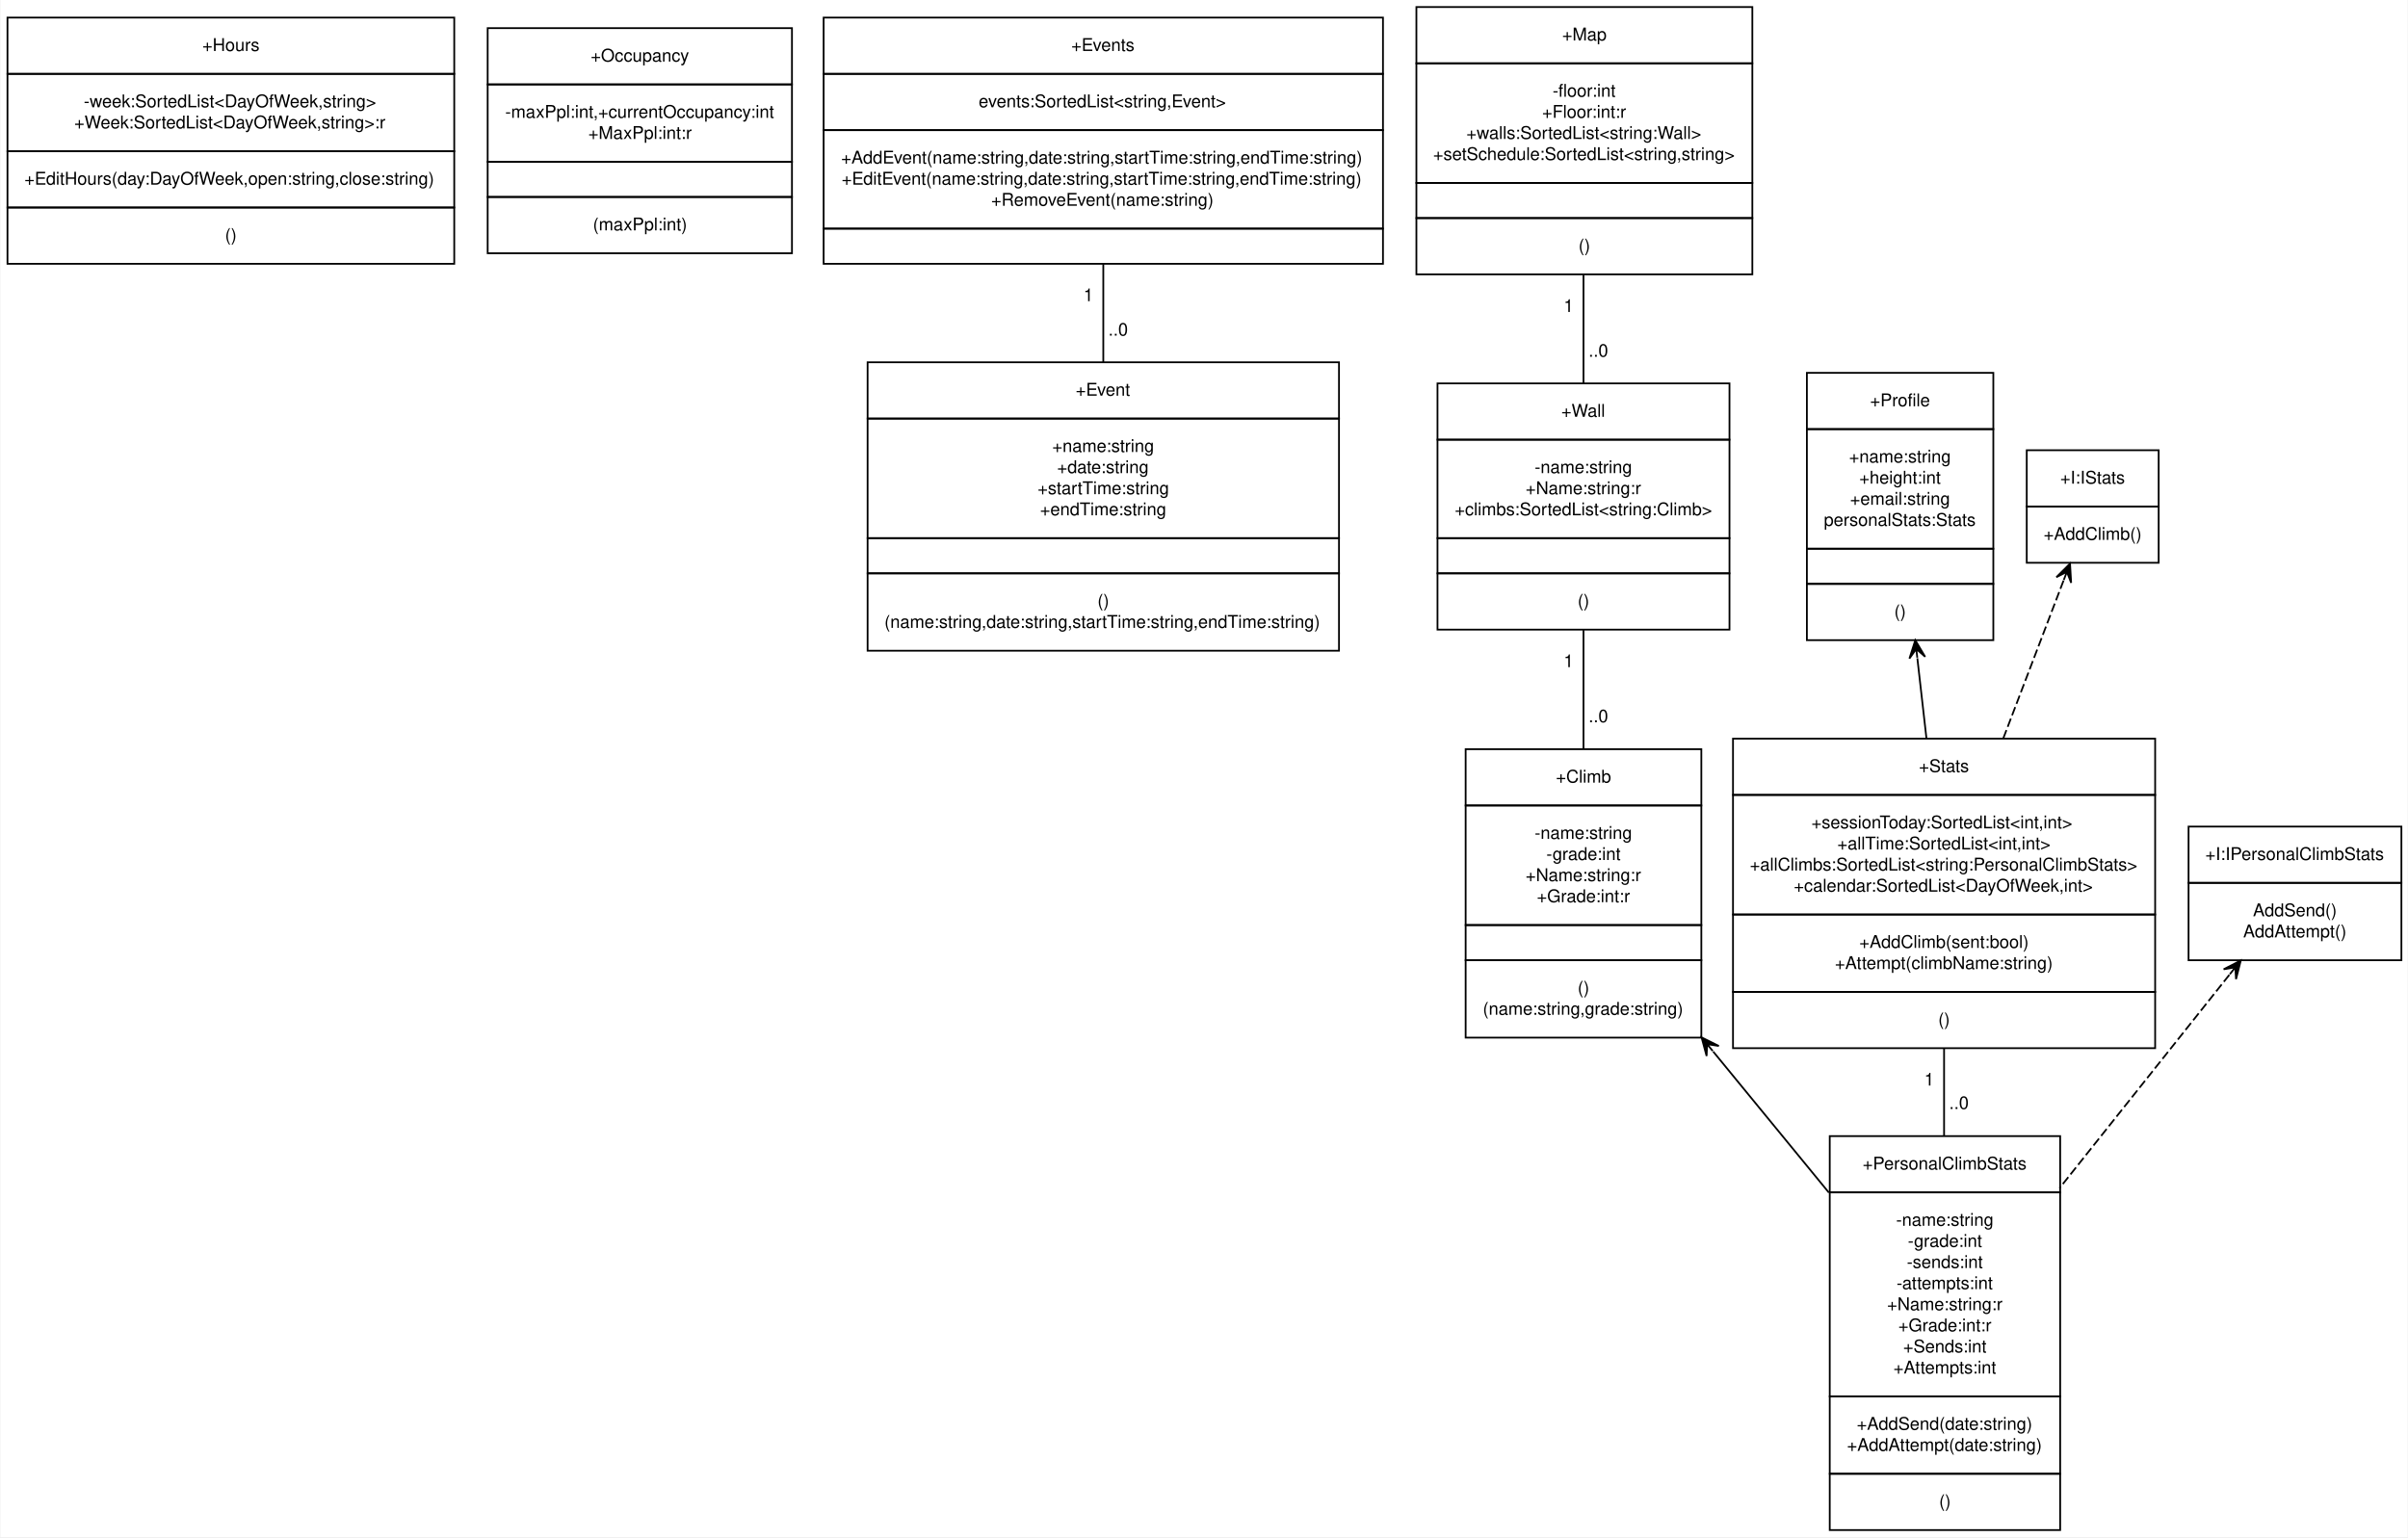
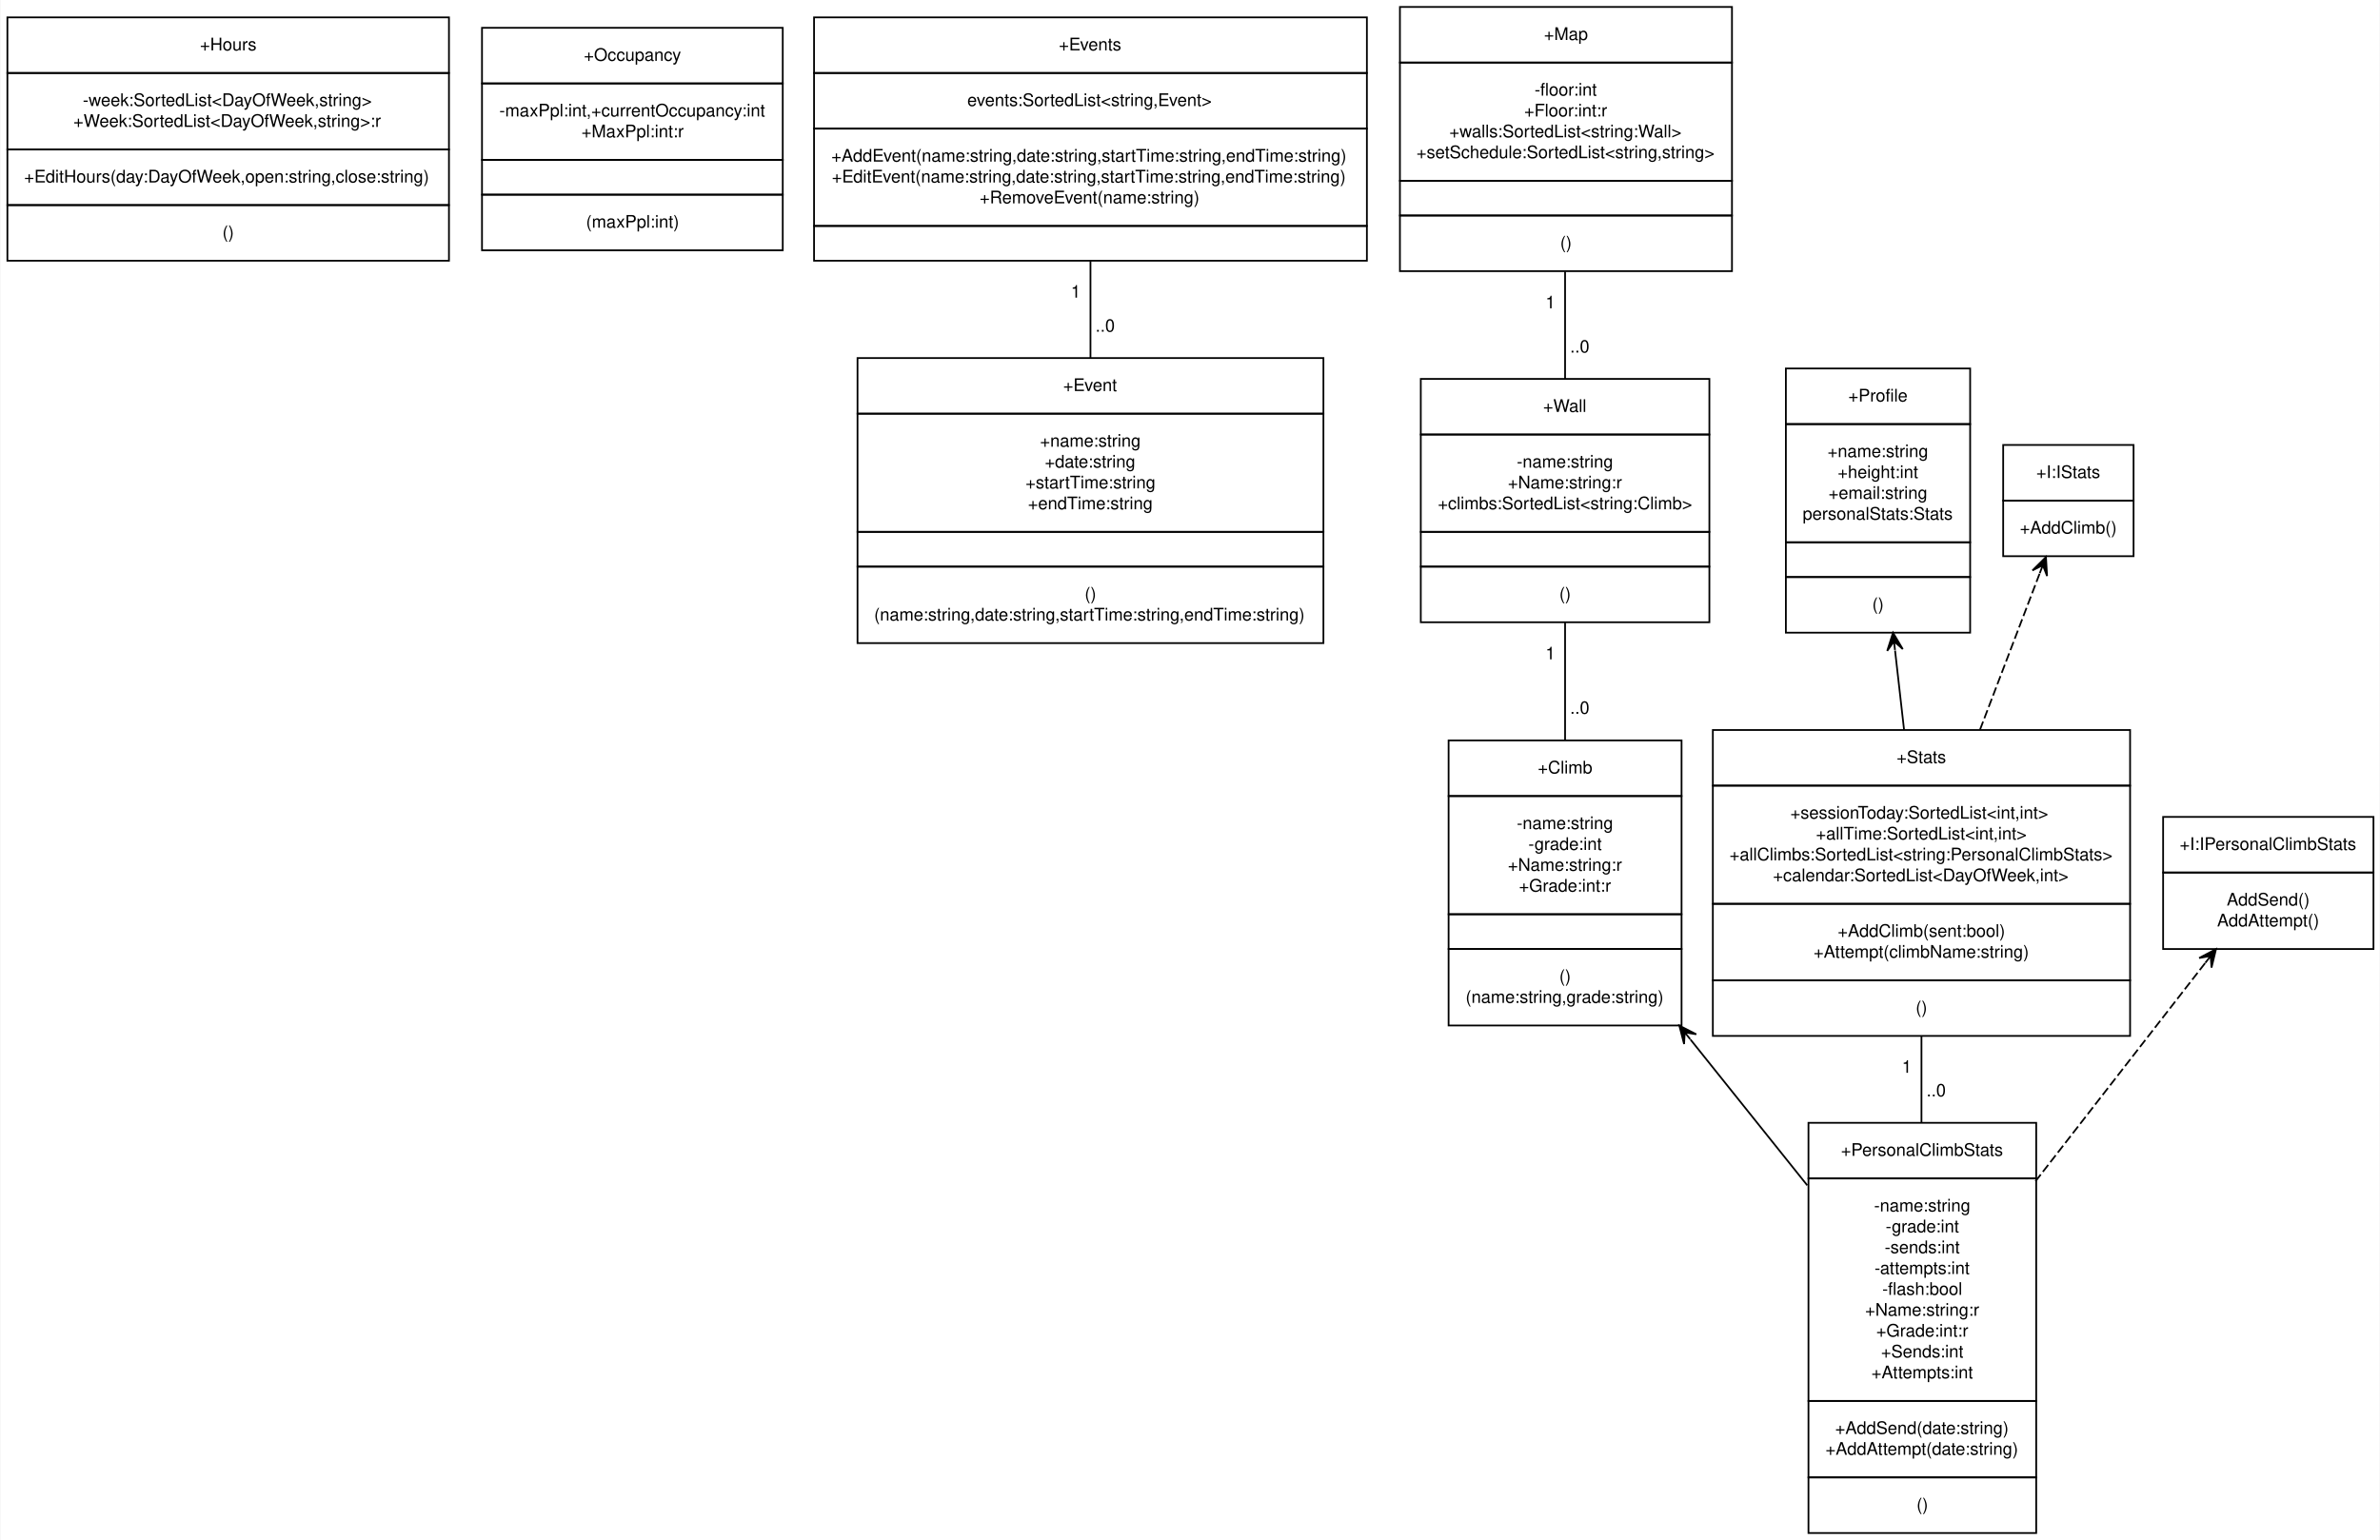
- <svg xmlns="http://www.w3.org/2000/svg" width="1369pt" height="874pt" viewBox="0.00 0.00 1368.50 874.00">
-   <g id="graph0" class="graph" transform="scale(1 1) rotate(0) translate(4 870)">
-     <polygon fill="#ffffff" stroke="transparent" points="-4,4 -4,-870 1364.5,-870 1364.5,4 -4,4" />
+ <svg xmlns="http://www.w3.org/2000/svg" width="1369pt" height="886pt" viewBox="0.00 0.00 1368.50 886.00">
+   <g id="graph0" class="graph" transform="scale(1 1) rotate(0) translate(4 882)">
+     <polygon fill="#ffffff" stroke="transparent" points="-4,4 -4,-882 1364.5,-882 1364.5,4 -4,4" />
    <g id="node1" class="node">
-       <polygon fill="none" stroke="#000000" points="0,-828 0,-860 254,-860 254,-828 0,-828" />
-       <text text-anchor="start" x="110.748" y="-841" font-family="Helvetica,sans-Serif" font-size="10.00" fill="#000000">+Hours</text>
-       <polygon fill="none" stroke="#000000" points="0,-784 0,-828 254,-828 254,-784 0,-784" />
-       <text text-anchor="start" x="43.374" y="-809" font-family="Helvetica,sans-Serif" font-size="10.00" fill="#000000">-week:SortedList&lt;DayOfWeek,string&gt;</text>
-       <text text-anchor="start" x="37.956" y="-797" font-family="Helvetica,sans-Serif" font-size="10.00" fill="#000000">+Week:SortedList&lt;DayOfWeek,string&gt;:r</text>
-       <polygon fill="none" stroke="#000000" points="0,-752 0,-784 254,-784 254,-752 0,-752" />
-       <text text-anchor="start" x="9.621" y="-765" font-family="Helvetica,sans-Serif" font-size="10.00" fill="#000000">+EditHours(day:DayOfWeek,open:string,close:string)</text>
-       <polygon fill="none" stroke="#000000" points="0,-720 0,-752 254,-752 254,-720 0,-720" />
-       <text text-anchor="start" x="123.671" y="-733" font-family="Helvetica,sans-Serif" font-size="10.00" fill="#000000">()</text>
+       <polygon fill="none" stroke="#000000" points="0,-840 0,-872 254,-872 254,-840 0,-840" />
+       <text text-anchor="start" x="110.748" y="-853" font-family="Helvetica,sans-Serif" font-size="10.00" fill="#000000">+Hours</text>
+       <polygon fill="none" stroke="#000000" points="0,-796 0,-840 254,-840 254,-796 0,-796" />
+       <text text-anchor="start" x="43.374" y="-821" font-family="Helvetica,sans-Serif" font-size="10.00" fill="#000000">-week:SortedList&lt;DayOfWeek,string&gt;</text>
+       <text text-anchor="start" x="37.956" y="-809" font-family="Helvetica,sans-Serif" font-size="10.00" fill="#000000">+Week:SortedList&lt;DayOfWeek,string&gt;:r</text>
+       <polygon fill="none" stroke="#000000" points="0,-764 0,-796 254,-796 254,-764 0,-764" />
+       <text text-anchor="start" x="9.621" y="-777" font-family="Helvetica,sans-Serif" font-size="10.00" fill="#000000">+EditHours(day:DayOfWeek,open:string,close:string)</text>
+       <polygon fill="none" stroke="#000000" points="0,-732 0,-764 254,-764 254,-732 0,-732" />
+       <text text-anchor="start" x="123.671" y="-745" font-family="Helvetica,sans-Serif" font-size="10.00" fill="#000000">()</text>
    </g>
    <g id="node2" class="node">
-       <polygon fill="none" stroke="#000000" points="273,-822 273,-854 446,-854 446,-822 273,-822" />
-       <text text-anchor="start" x="331.573" y="-835" font-family="Helvetica,sans-Serif" font-size="10.00" fill="#000000">+Occupancy</text>
-       <polygon fill="none" stroke="#000000" points="273,-778 273,-822 446,-822 446,-778 273,-778" />
-       <text text-anchor="start" x="282.959" y="-803" font-family="Helvetica,sans-Serif" font-size="10.00" fill="#000000">-maxPpl:int,+currentOccupancy:int</text>
-       <text text-anchor="start" x="330.191" y="-791" font-family="Helvetica,sans-Serif" font-size="10.00" fill="#000000">+MaxPpl:int:r</text>
-       <polygon fill="none" stroke="#000000" points="273,-758 273,-778 446,-778 446,-758 273,-758" />
-       <polygon fill="none" stroke="#000000" points="273,-726 273,-758 446,-758 446,-726 273,-726" />
-       <text text-anchor="start" x="332.836" y="-739" font-family="Helvetica,sans-Serif" font-size="10.00" fill="#000000">(maxPpl:int)</text>
+       <polygon fill="none" stroke="#000000" points="273,-834 273,-866 446,-866 446,-834 273,-834" />
+       <text text-anchor="start" x="331.573" y="-847" font-family="Helvetica,sans-Serif" font-size="10.00" fill="#000000">+Occupancy</text>
+       <polygon fill="none" stroke="#000000" points="273,-790 273,-834 446,-834 446,-790 273,-790" />
+       <text text-anchor="start" x="282.959" y="-815" font-family="Helvetica,sans-Serif" font-size="10.00" fill="#000000">-maxPpl:int,+currentOccupancy:int</text>
+       <text text-anchor="start" x="330.191" y="-803" font-family="Helvetica,sans-Serif" font-size="10.00" fill="#000000">+MaxPpl:int:r</text>
+       <polygon fill="none" stroke="#000000" points="273,-770 273,-790 446,-790 446,-770 273,-770" />
+       <polygon fill="none" stroke="#000000" points="273,-738 273,-770 446,-770 446,-738 273,-738" />
+       <text text-anchor="start" x="332.836" y="-751" font-family="Helvetica,sans-Serif" font-size="10.00" fill="#000000">(maxPpl:int)</text>
    </g>
    <g id="node3" class="node">
-       <polygon fill="none" stroke="#000000" points="464,-828 464,-860 782,-860 782,-828 464,-828" />
-       <text text-anchor="start" x="604.798" y="-841" font-family="Helvetica,sans-Serif" font-size="10.00" fill="#000000">+Events</text>
-       <polygon fill="none" stroke="#000000" points="464,-796 464,-828 782,-828 782,-796 464,-796" />
-       <text text-anchor="start" x="552.143" y="-809" font-family="Helvetica,sans-Serif" font-size="10.00" fill="#000000">events:SortedList&lt;string,Event&gt;</text>
-       <polygon fill="none" stroke="#000000" points="464,-740 464,-796 782,-796 782,-740 464,-740" />
-       <text text-anchor="start" x="473.95" y="-777" font-family="Helvetica,sans-Serif" font-size="10.00" fill="#000000">+AddEvent(name:string,date:string,startTime:string,endTime:string)</text>
-       <text text-anchor="start" x="474.231" y="-765" font-family="Helvetica,sans-Serif" font-size="10.00" fill="#000000">+EditEvent(name:string,date:string,startTime:string,endTime:string)</text>
-       <text text-anchor="start" x="559.241" y="-753" font-family="Helvetica,sans-Serif" font-size="10.00" fill="#000000">+RemoveEvent(name:string)</text>
-       <polygon fill="none" stroke="#000000" points="464,-720 464,-740 782,-740 782,-720 464,-720" />
+       <polygon fill="none" stroke="#000000" points="464,-840 464,-872 782,-872 782,-840 464,-840" />
+       <text text-anchor="start" x="604.798" y="-853" font-family="Helvetica,sans-Serif" font-size="10.00" fill="#000000">+Events</text>
+       <polygon fill="none" stroke="#000000" points="464,-808 464,-840 782,-840 782,-808 464,-808" />
+       <text text-anchor="start" x="552.143" y="-821" font-family="Helvetica,sans-Serif" font-size="10.00" fill="#000000">events:SortedList&lt;string,Event&gt;</text>
+       <polygon fill="none" stroke="#000000" points="464,-752 464,-808 782,-808 782,-752 464,-752" />
+       <text text-anchor="start" x="473.95" y="-789" font-family="Helvetica,sans-Serif" font-size="10.00" fill="#000000">+AddEvent(name:string,date:string,startTime:string,endTime:string)</text>
+       <text text-anchor="start" x="474.231" y="-777" font-family="Helvetica,sans-Serif" font-size="10.00" fill="#000000">+EditEvent(name:string,date:string,startTime:string,endTime:string)</text>
+       <text text-anchor="start" x="559.241" y="-765" font-family="Helvetica,sans-Serif" font-size="10.00" fill="#000000">+RemoveEvent(name:string)</text>
+       <polygon fill="none" stroke="#000000" points="464,-732 464,-752 782,-752 782,-732 464,-732" />
    </g>
    <g id="node4" class="node">
-       <polygon fill="none" stroke="#000000" points="489,-632 489,-664 757,-664 757,-632 489,-632" />
-       <text text-anchor="start" x="607.298" y="-645" font-family="Helvetica,sans-Serif" font-size="10.00" fill="#000000">+Event</text>
-       <polygon fill="none" stroke="#000000" points="489,-564 489,-632 757,-632 757,-564 489,-564" />
-       <text text-anchor="start" x="593.966" y="-613" font-family="Helvetica,sans-Serif" font-size="10.00" fill="#000000">+name:string</text>
-       <text text-anchor="start" x="596.74" y="-601" font-family="Helvetica,sans-Serif" font-size="10.00" fill="#000000">+date:string</text>
-       <text text-anchor="start" x="585.638" y="-589" font-family="Helvetica,sans-Serif" font-size="10.00" fill="#000000">+startTime:string</text>
-       <text text-anchor="start" x="587.022" y="-577" font-family="Helvetica,sans-Serif" font-size="10.00" fill="#000000">+endTime:string</text>
-       <polygon fill="none" stroke="#000000" points="489,-544 489,-564 757,-564 757,-544 489,-544" />
-       <polygon fill="none" stroke="#000000" points="489,-500 489,-544 757,-544 757,-500 489,-500" />
-       <text text-anchor="start" x="619.671" y="-525" font-family="Helvetica,sans-Serif" font-size="10.00" fill="#000000">()</text>
-       <text text-anchor="start" x="498.546" y="-513" font-family="Helvetica,sans-Serif" font-size="10.00" fill="#000000">(name:string,date:string,startTime:string,endTime:string)</text>
+       <polygon fill="none" stroke="#000000" points="489,-644 489,-676 757,-676 757,-644 489,-644" />
+       <text text-anchor="start" x="607.298" y="-657" font-family="Helvetica,sans-Serif" font-size="10.00" fill="#000000">+Event</text>
+       <polygon fill="none" stroke="#000000" points="489,-576 489,-644 757,-644 757,-576 489,-576" />
+       <text text-anchor="start" x="593.966" y="-625" font-family="Helvetica,sans-Serif" font-size="10.00" fill="#000000">+name:string</text>
+       <text text-anchor="start" x="596.74" y="-613" font-family="Helvetica,sans-Serif" font-size="10.00" fill="#000000">+date:string</text>
+       <text text-anchor="start" x="585.638" y="-601" font-family="Helvetica,sans-Serif" font-size="10.00" fill="#000000">+startTime:string</text>
+       <text text-anchor="start" x="587.022" y="-589" font-family="Helvetica,sans-Serif" font-size="10.00" fill="#000000">+endTime:string</text>
+       <polygon fill="none" stroke="#000000" points="489,-556 489,-576 757,-576 757,-556 489,-556" />
+       <polygon fill="none" stroke="#000000" points="489,-512 489,-556 757,-556 757,-512 489,-512" />
+       <text text-anchor="start" x="619.671" y="-537" font-family="Helvetica,sans-Serif" font-size="10.00" fill="#000000">()</text>
+       <text text-anchor="start" x="498.546" y="-525" font-family="Helvetica,sans-Serif" font-size="10.00" fill="#000000">(name:string,date:string,startTime:string,endTime:string)</text>
    </g>
    <g id="edge1" class="edge">
-       <path fill="none" stroke="#000000" d="M623,-719.871C623,-701.944 623,-682.51 623,-664.044" />
-       <text text-anchor="middle" x="631.452" y="-679.17" font-family="Helvetica,sans-Serif" font-size="10.00" fill="#000000">..0</text>
-       <text text-anchor="middle" x="614.548" y="-698.745" font-family="Helvetica,sans-Serif" font-size="10.00" fill="#000000">1</text>
+       <path fill="none" stroke="#000000" d="M623,-731.871C623,-713.944 623,-694.51 623,-676.044" />
+       <text text-anchor="middle" x="631.452" y="-691.17" font-family="Helvetica,sans-Serif" font-size="10.00" fill="#000000">..0</text>
+       <text text-anchor="middle" x="614.548" y="-710.745" font-family="Helvetica,sans-Serif" font-size="10.00" fill="#000000">1</text>
    </g>
    <g id="node5" class="node">
-       <polygon fill="none" stroke="#000000" points="801,-834 801,-866 992,-866 992,-834 801,-834" />
-       <text text-anchor="start" x="883.857" y="-847" font-family="Helvetica,sans-Serif" font-size="10.00" fill="#000000">+Map</text>
-       <polygon fill="none" stroke="#000000" points="801,-766 801,-834 992,-834 992,-766 801,-766" />
-       <text text-anchor="start" x="878.445" y="-815" font-family="Helvetica,sans-Serif" font-size="10.00" fill="#000000">-floor:int</text>
-       <text text-anchor="start" x="872.471" y="-803" font-family="Helvetica,sans-Serif" font-size="10.00" fill="#000000">+Floor:int:r</text>
-       <text text-anchor="start" x="829.409" y="-791" font-family="Helvetica,sans-Serif" font-size="10.00" fill="#000000">+walls:SortedList&lt;string:Wall&gt;</text>
-       <text text-anchor="start" x="810.501" y="-779" font-family="Helvetica,sans-Serif" font-size="10.00" fill="#000000">+setSchedule:SortedList&lt;string,string&gt;</text>
-       <polygon fill="none" stroke="#000000" points="801,-746 801,-766 992,-766 992,-746 801,-746" />
-       <polygon fill="none" stroke="#000000" points="801,-714 801,-746 992,-746 992,-714 801,-714" />
-       <text text-anchor="start" x="893.171" y="-727" font-family="Helvetica,sans-Serif" font-size="10.00" fill="#000000">()</text>
+       <polygon fill="none" stroke="#000000" points="801,-846 801,-878 992,-878 992,-846 801,-846" />
+       <text text-anchor="start" x="883.857" y="-859" font-family="Helvetica,sans-Serif" font-size="10.00" fill="#000000">+Map</text>
+       <polygon fill="none" stroke="#000000" points="801,-778 801,-846 992,-846 992,-778 801,-778" />
+       <text text-anchor="start" x="878.445" y="-827" font-family="Helvetica,sans-Serif" font-size="10.00" fill="#000000">-floor:int</text>
+       <text text-anchor="start" x="872.471" y="-815" font-family="Helvetica,sans-Serif" font-size="10.00" fill="#000000">+Floor:int:r</text>
+       <text text-anchor="start" x="829.409" y="-803" font-family="Helvetica,sans-Serif" font-size="10.00" fill="#000000">+walls:SortedList&lt;string:Wall&gt;</text>
+       <text text-anchor="start" x="810.501" y="-791" font-family="Helvetica,sans-Serif" font-size="10.00" fill="#000000">+setSchedule:SortedList&lt;string,string&gt;</text>
+       <polygon fill="none" stroke="#000000" points="801,-758 801,-778 992,-778 992,-758 801,-758" />
+       <polygon fill="none" stroke="#000000" points="801,-726 801,-758 992,-758 992,-726 801,-726" />
+       <text text-anchor="start" x="893.171" y="-739" font-family="Helvetica,sans-Serif" font-size="10.00" fill="#000000">()</text>
    </g>
    <g id="node6" class="node">
-       <polygon fill="none" stroke="#000000" points="813,-620 813,-652 979,-652 979,-620 813,-620" />
-       <text text-anchor="start" x="883.362" y="-633" font-family="Helvetica,sans-Serif" font-size="10.00" fill="#000000">+Wall</text>
-       <polygon fill="none" stroke="#000000" points="813,-564 813,-620 979,-620 979,-564 813,-564" />
-       <text text-anchor="start" x="868.221" y="-601" font-family="Helvetica,sans-Serif" font-size="10.00" fill="#000000">-name:string</text>
-       <text text-anchor="start" x="863.082" y="-589" font-family="Helvetica,sans-Serif" font-size="10.00" fill="#000000">+Name:string:r</text>
-       <text text-anchor="start" x="822.799" y="-577" font-family="Helvetica,sans-Serif" font-size="10.00" fill="#000000">+climbs:SortedList&lt;string:Climb&gt;</text>
-       <polygon fill="none" stroke="#000000" points="813,-544 813,-564 979,-564 979,-544 813,-544" />
-       <polygon fill="none" stroke="#000000" points="813,-512 813,-544 979,-544 979,-512 813,-512" />
-       <text text-anchor="start" x="892.671" y="-525" font-family="Helvetica,sans-Serif" font-size="10.00" fill="#000000">()</text>
+       <polygon fill="none" stroke="#000000" points="813,-632 813,-664 979,-664 979,-632 813,-632" />
+       <text text-anchor="start" x="883.362" y="-645" font-family="Helvetica,sans-Serif" font-size="10.00" fill="#000000">+Wall</text>
+       <polygon fill="none" stroke="#000000" points="813,-576 813,-632 979,-632 979,-576 813,-576" />
+       <text text-anchor="start" x="868.221" y="-613" font-family="Helvetica,sans-Serif" font-size="10.00" fill="#000000">-name:string</text>
+       <text text-anchor="start" x="863.082" y="-601" font-family="Helvetica,sans-Serif" font-size="10.00" fill="#000000">+Name:string:r</text>
+       <text text-anchor="start" x="822.799" y="-589" font-family="Helvetica,sans-Serif" font-size="10.00" fill="#000000">+climbs:SortedList&lt;string:Climb&gt;</text>
+       <polygon fill="none" stroke="#000000" points="813,-556 813,-576 979,-576 979,-556 813,-556" />
+       <polygon fill="none" stroke="#000000" points="813,-524 813,-556 979,-556 979,-524 813,-524" />
+       <text text-anchor="start" x="892.671" y="-537" font-family="Helvetica,sans-Serif" font-size="10.00" fill="#000000">()</text>
    </g>
    <g id="edge2" class="edge">
-       <path fill="none" stroke="#000000" d="M896,-713.73C896,-693.555 896,-671.879 896,-652.052" />
-       <text text-anchor="middle" x="904.452" y="-667.178" font-family="Helvetica,sans-Serif" font-size="10.00" fill="#000000">..0</text>
-       <text text-anchor="middle" x="887.548" y="-692.603" font-family="Helvetica,sans-Serif" font-size="10.00" fill="#000000">1</text>
+       <path fill="none" stroke="#000000" d="M896,-725.73C896,-705.555 896,-683.879 896,-664.052" />
+       <text text-anchor="middle" x="904.452" y="-679.178" font-family="Helvetica,sans-Serif" font-size="10.00" fill="#000000">..0</text>
+       <text text-anchor="middle" x="887.548" y="-704.603" font-family="Helvetica,sans-Serif" font-size="10.00" fill="#000000">1</text>
    </g>
    <g id="node7" class="node">
-       <polygon fill="none" stroke="#000000" points="829,-412 829,-444 963,-444 963,-412 829,-412" />
-       <text text-anchor="start" x="880.308" y="-425" font-family="Helvetica,sans-Serif" font-size="10.00" fill="#000000">+Climb</text>
-       <polygon fill="none" stroke="#000000" points="829,-344 829,-412 963,-412 963,-344 829,-344" />
-       <text text-anchor="start" x="868.221" y="-393" font-family="Helvetica,sans-Serif" font-size="10.00" fill="#000000">-name:string</text>
-       <text text-anchor="start" x="874.885" y="-381" font-family="Helvetica,sans-Serif" font-size="10.00" fill="#000000">-grade:int</text>
-       <text text-anchor="start" x="863.082" y="-369" font-family="Helvetica,sans-Serif" font-size="10.00" fill="#000000">+Name:string:r</text>
-       <text text-anchor="start" x="869.466" y="-357" font-family="Helvetica,sans-Serif" font-size="10.00" fill="#000000">+Grade:int:r</text>
-       <polygon fill="none" stroke="#000000" points="829,-324 829,-344 963,-344 963,-324 829,-324" />
-       <polygon fill="none" stroke="#000000" points="829,-280 829,-324 963,-324 963,-280 829,-280" />
-       <text text-anchor="start" x="892.671" y="-305" font-family="Helvetica,sans-Serif" font-size="10.00" fill="#000000">()</text>
-       <text text-anchor="start" x="838.772" y="-293" font-family="Helvetica,sans-Serif" font-size="10.00" fill="#000000">(name:string,grade:string)</text>
+       <polygon fill="none" stroke="#000000" points="829,-424 829,-456 963,-456 963,-424 829,-424" />
+       <text text-anchor="start" x="880.308" y="-437" font-family="Helvetica,sans-Serif" font-size="10.00" fill="#000000">+Climb</text>
+       <polygon fill="none" stroke="#000000" points="829,-356 829,-424 963,-424 963,-356 829,-356" />
+       <text text-anchor="start" x="868.221" y="-405" font-family="Helvetica,sans-Serif" font-size="10.00" fill="#000000">-name:string</text>
+       <text text-anchor="start" x="874.885" y="-393" font-family="Helvetica,sans-Serif" font-size="10.00" fill="#000000">-grade:int</text>
+       <text text-anchor="start" x="863.082" y="-381" font-family="Helvetica,sans-Serif" font-size="10.00" fill="#000000">+Name:string:r</text>
+       <text text-anchor="start" x="869.466" y="-369" font-family="Helvetica,sans-Serif" font-size="10.00" fill="#000000">+Grade:int:r</text>
+       <polygon fill="none" stroke="#000000" points="829,-336 829,-356 963,-356 963,-336 829,-336" />
+       <polygon fill="none" stroke="#000000" points="829,-292 829,-336 963,-336 963,-292 829,-292" />
+       <text text-anchor="start" x="892.671" y="-317" font-family="Helvetica,sans-Serif" font-size="10.00" fill="#000000">()</text>
+       <text text-anchor="start" x="838.772" y="-305" font-family="Helvetica,sans-Serif" font-size="10.00" fill="#000000">(name:string,grade:string)</text>
    </g>
    <g id="edge3" class="edge">
-       <path fill="none" stroke="#000000" d="M896,-511.786C896,-490.282 896,-466.435 896,-444.207" />
-       <text text-anchor="middle" x="904.452" y="-459.333" font-family="Helvetica,sans-Serif" font-size="10.00" fill="#000000">..0</text>
-       <text text-anchor="middle" x="887.548" y="-490.66" font-family="Helvetica,sans-Serif" font-size="10.00" fill="#000000">1</text>
+       <path fill="none" stroke="#000000" d="M896,-523.786C896,-502.282 896,-478.435 896,-456.207" />
+       <text text-anchor="middle" x="904.452" y="-471.333" font-family="Helvetica,sans-Serif" font-size="10.00" fill="#000000">..0</text>
+       <text text-anchor="middle" x="887.548" y="-502.66" font-family="Helvetica,sans-Serif" font-size="10.00" fill="#000000">1</text>
    </g>
    <g id="node12" class="node">
-       <polygon fill="none" stroke="#000000" points="1036,-192 1036,-224 1167,-224 1167,-192 1036,-192" />
-       <text text-anchor="start" x="1054.688" y="-205" font-family="Helvetica,sans-Serif" font-size="10.00" fill="#000000">+PersonalClimbStats</text>
-       <polygon fill="none" stroke="#000000" points="1036,-76 1036,-192 1167,-192 1167,-76 1036,-76" />
-       <text text-anchor="start" x="1073.72" y="-173" font-family="Helvetica,sans-Serif" font-size="10.00" fill="#000000">-name:string</text>
-       <text text-anchor="start" x="1080.385" y="-161" font-family="Helvetica,sans-Serif" font-size="10.00" fill="#000000">-grade:int</text>
-       <text text-anchor="start" x="1079.829" y="-149" font-family="Helvetica,sans-Serif" font-size="10.00" fill="#000000">-sends:int</text>
-       <text text-anchor="start" x="1073.996" y="-137" font-family="Helvetica,sans-Serif" font-size="10.00" fill="#000000">-attempts:int</text>
+       <polygon fill="none" stroke="#000000" points="1036,-204 1036,-236 1167,-236 1167,-204 1036,-204" />
+       <text text-anchor="start" x="1054.688" y="-217" font-family="Helvetica,sans-Serif" font-size="10.00" fill="#000000">+PersonalClimbStats</text>
+       <polygon fill="none" stroke="#000000" points="1036,-76 1036,-204 1167,-204 1167,-76 1036,-76" />
+       <text text-anchor="start" x="1073.72" y="-185" font-family="Helvetica,sans-Serif" font-size="10.00" fill="#000000">-name:string</text>
+       <text text-anchor="start" x="1080.385" y="-173" font-family="Helvetica,sans-Serif" font-size="10.00" fill="#000000">-grade:int</text>
+       <text text-anchor="start" x="1079.829" y="-161" font-family="Helvetica,sans-Serif" font-size="10.00" fill="#000000">-sends:int</text>
+       <text text-anchor="start" x="1073.996" y="-149" font-family="Helvetica,sans-Serif" font-size="10.00" fill="#000000">-attempts:int</text>
+       <text text-anchor="start" x="1078.44" y="-137" font-family="Helvetica,sans-Serif" font-size="10.00" fill="#000000">-flash:bool</text>
      <text text-anchor="start" x="1068.582" y="-125" font-family="Helvetica,sans-Serif" font-size="10.00" fill="#000000">+Name:string:r</text>
      <text text-anchor="start" x="1074.966" y="-113" font-family="Helvetica,sans-Serif" font-size="10.00" fill="#000000">+Grade:int:r</text>
      <text text-anchor="start" x="1077.739" y="-101" font-family="Helvetica,sans-Serif" font-size="10.00" fill="#000000">+Sends:int</text>
      <text text-anchor="start" x="1072.186" y="-89" font-family="Helvetica,sans-Serif" font-size="10.00" fill="#000000">+Attempts:int</text>
      <polygon fill="none" stroke="#000000" points="1036,-32 1036,-76 1167,-76 1167,-32 1036,-32" />
      <text text-anchor="start" x="1051.345" y="-57" font-family="Helvetica,sans-Serif" font-size="10.00" fill="#000000">+AddSend(date:string)</text>
      <text text-anchor="start" x="1045.792" y="-45" font-family="Helvetica,sans-Serif" font-size="10.00" fill="#000000">+AddAttempt(date:string)</text>
      <polygon fill="none" stroke="#000000" points="1036,0 1036,-32 1167,-32 1167,0 1036,0" />
      <text text-anchor="start" x="1098.171" y="-13" font-family="Helvetica,sans-Serif" font-size="10.00" fill="#000000">()</text>
    </g>
    <g id="edge7" class="edge">
-       <path fill="none" stroke="#000000" d="M969.728,-272.087C991.212,-245.888 1014.531,-217.451 1035.472,-191.913" />
-       <polygon fill="#000000" stroke="#000000" points="963.125,-280.141 965.986,-269.555 966.295,-276.274 969.466,-272.408 969.466,-272.408 969.466,-272.408 966.295,-276.274 972.945,-275.261 963.125,-280.141 963.125,-280.141" />
+       <path fill="none" stroke="#000000" d="M968.122,-283.936C989.991,-256.626 1013.888,-226.784 1035.311,-200.031" />
+       <polygon fill="#000000" stroke="#000000" points="961.709,-291.944 964.447,-281.325 964.835,-288.041 967.96,-284.138 967.96,-284.138 967.96,-284.138 964.835,-288.041 971.472,-286.951 961.709,-291.944 961.709,-291.944" />
    </g>
    <g id="node8" class="node">
-       <polygon fill="none" stroke="#000000" points="1023,-626 1023,-658 1129,-658 1129,-626 1023,-626" />
-       <text text-anchor="start" x="1058.914" y="-639" font-family="Helvetica,sans-Serif" font-size="10.00" fill="#000000">+Profile</text>
-       <polygon fill="none" stroke="#000000" points="1023,-558 1023,-626 1129,-626 1129,-558 1023,-558" />
-       <text text-anchor="start" x="1046.966" y="-607" font-family="Helvetica,sans-Serif" font-size="10.00" fill="#000000">+name:string</text>
-       <text text-anchor="start" x="1052.795" y="-595" font-family="Helvetica,sans-Serif" font-size="10.00" fill="#000000">+height:int</text>
-       <text text-anchor="start" x="1047.526" y="-583" font-family="Helvetica,sans-Serif" font-size="10.00" fill="#000000">+email:string</text>
-       <text text-anchor="start" x="1032.653" y="-571" font-family="Helvetica,sans-Serif" font-size="10.00" fill="#000000">personalStats:Stats</text>
-       <polygon fill="none" stroke="#000000" points="1023,-538 1023,-558 1129,-558 1129,-538 1023,-538" />
-       <polygon fill="none" stroke="#000000" points="1023,-506 1023,-538 1129,-538 1129,-506 1023,-506" />
-       <text text-anchor="start" x="1072.671" y="-519" font-family="Helvetica,sans-Serif" font-size="10.00" fill="#000000">()</text>
+       <polygon fill="none" stroke="#000000" points="1023,-638 1023,-670 1129,-670 1129,-638 1023,-638" />
+       <text text-anchor="start" x="1058.914" y="-651" font-family="Helvetica,sans-Serif" font-size="10.00" fill="#000000">+Profile</text>
+       <polygon fill="none" stroke="#000000" points="1023,-570 1023,-638 1129,-638 1129,-570 1023,-570" />
+       <text text-anchor="start" x="1046.966" y="-619" font-family="Helvetica,sans-Serif" font-size="10.00" fill="#000000">+name:string</text>
+       <text text-anchor="start" x="1052.795" y="-607" font-family="Helvetica,sans-Serif" font-size="10.00" fill="#000000">+height:int</text>
+       <text text-anchor="start" x="1047.526" y="-595" font-family="Helvetica,sans-Serif" font-size="10.00" fill="#000000">+email:string</text>
+       <text text-anchor="start" x="1032.653" y="-583" font-family="Helvetica,sans-Serif" font-size="10.00" fill="#000000">personalStats:Stats</text>
+       <polygon fill="none" stroke="#000000" points="1023,-550 1023,-570 1129,-570 1129,-550 1023,-550" />
+       <polygon fill="none" stroke="#000000" points="1023,-518 1023,-550 1129,-550 1129,-518 1023,-518" />
+       <text text-anchor="start" x="1072.671" y="-531" font-family="Helvetica,sans-Serif" font-size="10.00" fill="#000000">()</text>
    </g>
    <g id="node10" class="node">
-       <polygon fill="none" stroke="#000000" points="981,-418 981,-450 1221,-450 1221,-418 981,-418" />
-       <text text-anchor="start" x="1086.688" y="-431" font-family="Helvetica,sans-Serif" font-size="10.00" fill="#000000">+Stats</text>
-       <polygon fill="none" stroke="#000000" points="981,-350 981,-418 1221,-418 1221,-350 981,-350" />
-       <text text-anchor="start" x="1025.559" y="-399" font-family="Helvetica,sans-Serif" font-size="10.00" fill="#000000">+sessionToday:SortedList&lt;int,int&gt;</text>
-       <text text-anchor="start" x="1040.293" y="-387" font-family="Helvetica,sans-Serif" font-size="10.00" fill="#000000">+allTime:SortedList&lt;int,int&gt;</text>
-       <text text-anchor="start" x="990.572" y="-375" font-family="Helvetica,sans-Serif" font-size="10.00" fill="#000000">+allClimbs:SortedList&lt;string:PersonalClimbStats&gt;</text>
-       <text text-anchor="start" x="1015.561" y="-363" font-family="Helvetica,sans-Serif" font-size="10.00" fill="#000000">+calendar:SortedList&lt;DayOfWeek,int&gt;</text>
-       <polygon fill="none" stroke="#000000" points="981,-306 981,-350 1221,-350 1221,-306 981,-306" />
-       <text text-anchor="start" x="1052.8" y="-331" font-family="Helvetica,sans-Serif" font-size="10.00" fill="#000000">+AddClimb(sent:bool)</text>
-       <text text-anchor="start" x="1038.917" y="-319" font-family="Helvetica,sans-Serif" font-size="10.00" fill="#000000">+Attempt(climbName:string)</text>
-       <polygon fill="none" stroke="#000000" points="981,-274 981,-306 1221,-306 1221,-274 981,-274" />
-       <text text-anchor="start" x="1097.671" y="-287" font-family="Helvetica,sans-Serif" font-size="10.00" fill="#000000">()</text>
+       <polygon fill="none" stroke="#000000" points="981,-430 981,-462 1221,-462 1221,-430 981,-430" />
+       <text text-anchor="start" x="1086.688" y="-443" font-family="Helvetica,sans-Serif" font-size="10.00" fill="#000000">+Stats</text>
+       <polygon fill="none" stroke="#000000" points="981,-362 981,-430 1221,-430 1221,-362 981,-362" />
+       <text text-anchor="start" x="1025.559" y="-411" font-family="Helvetica,sans-Serif" font-size="10.00" fill="#000000">+sessionToday:SortedList&lt;int,int&gt;</text>
+       <text text-anchor="start" x="1040.293" y="-399" font-family="Helvetica,sans-Serif" font-size="10.00" fill="#000000">+allTime:SortedList&lt;int,int&gt;</text>
+       <text text-anchor="start" x="990.572" y="-387" font-family="Helvetica,sans-Serif" font-size="10.00" fill="#000000">+allClimbs:SortedList&lt;string:PersonalClimbStats&gt;</text>
+       <text text-anchor="start" x="1015.561" y="-375" font-family="Helvetica,sans-Serif" font-size="10.00" fill="#000000">+calendar:SortedList&lt;DayOfWeek,int&gt;</text>
+       <polygon fill="none" stroke="#000000" points="981,-318 981,-362 1221,-362 1221,-318 981,-318" />
+       <text text-anchor="start" x="1052.8" y="-343" font-family="Helvetica,sans-Serif" font-size="10.00" fill="#000000">+AddClimb(sent:bool)</text>
+       <text text-anchor="start" x="1038.917" y="-331" font-family="Helvetica,sans-Serif" font-size="10.00" fill="#000000">+Attempt(climbName:string)</text>
+       <polygon fill="none" stroke="#000000" points="981,-286 981,-318 1221,-318 1221,-286 981,-286" />
+       <text text-anchor="start" x="1097.671" y="-299" font-family="Helvetica,sans-Serif" font-size="10.00" fill="#000000">()</text>
    </g>
    <g id="edge4" class="edge">
-       <path fill="none" stroke="#000000" d="M1085.804,-495.723C1087.506,-480.743 1089.279,-465.147 1090.986,-450.119" />
-       <polygon fill="#000000" stroke="#000000" points="1084.639,-505.98 1081.296,-495.536 1085.203,-501.012 1085.768,-496.044 1085.768,-496.044 1085.768,-496.044 1085.203,-501.012 1090.239,-496.553 1084.639,-505.98 1084.639,-505.98" />
+       <path fill="none" stroke="#000000" d="M1085.804,-507.723C1087.506,-492.743 1089.279,-477.147 1090.986,-462.119" />
+       <polygon fill="#000000" stroke="#000000" points="1084.639,-517.98 1081.296,-507.536 1085.203,-513.012 1085.768,-508.044 1085.768,-508.044 1085.768,-508.044 1085.203,-513.012 1090.239,-508.553 1084.639,-517.98 1084.639,-517.98" />
    </g>
    <g id="node9" class="node">
-       <polygon fill="none" stroke="#000000" points="1148,-582 1148,-614 1223,-614 1223,-582 1148,-582" />
-       <text text-anchor="start" x="1167.019" y="-595" font-family="Helvetica,sans-Serif" font-size="10.00" fill="#000000">+I:IStats</text>
-       <polygon fill="none" stroke="#000000" points="1148,-550 1148,-582 1223,-582 1223,-550 1148,-550" />
-       <text text-anchor="start" x="1157.585" y="-563" font-family="Helvetica,sans-Serif" font-size="10.00" fill="#000000">+AddClimb()</text>
+       <polygon fill="none" stroke="#000000" points="1148,-594 1148,-626 1223,-626 1223,-594 1148,-594" />
+       <text text-anchor="start" x="1167.019" y="-607" font-family="Helvetica,sans-Serif" font-size="10.00" fill="#000000">+I:IStats</text>
+       <polygon fill="none" stroke="#000000" points="1148,-562 1148,-594 1223,-594 1223,-562 1148,-562" />
+       <text text-anchor="start" x="1157.585" y="-575" font-family="Helvetica,sans-Serif" font-size="10.00" fill="#000000">+AddClimb()</text>
    </g>
    <g id="edge5" class="edge">
-       <path fill="none" stroke="#000000" stroke-dasharray="5,2" d="M1168.914,-539.869C1159.218,-514.476 1146.498,-481.163 1134.691,-450.24" />
-       <polygon fill="#000000" stroke="#000000" points="1172.605,-549.538 1164.834,-541.801 1170.822,-544.867 1169.038,-540.196 1169.038,-540.196 1169.038,-540.196 1170.822,-544.867 1173.242,-538.591 1172.605,-549.538 1172.605,-549.538" />
+       <path fill="none" stroke="#000000" stroke-dasharray="5,2" d="M1168.914,-551.869C1159.218,-526.476 1146.498,-493.163 1134.691,-462.24" />
+       <polygon fill="#000000" stroke="#000000" points="1172.605,-561.538 1164.834,-553.801 1170.822,-556.867 1169.038,-552.196 1169.038,-552.196 1169.038,-552.196 1170.822,-556.867 1173.242,-550.591 1172.605,-561.538 1172.605,-561.538" />
    </g>
    <g id="edge6" class="edge">
-       <path fill="none" stroke="#000000" d="M1101,-273.859C1101,-257.833 1101,-240.92 1101,-224.308" />
-       <text text-anchor="middle" x="1109.452" y="-239.434" font-family="Helvetica,sans-Serif" font-size="10.00" fill="#000000">..0</text>
-       <text text-anchor="middle" x="1092.548" y="-252.733" font-family="Helvetica,sans-Serif" font-size="10.00" fill="#000000">1</text>
+       <path fill="none" stroke="#000000" d="M1101,-285.899C1101,-269.845 1101,-252.861 1101,-236.103" />
+       <text text-anchor="middle" x="1109.452" y="-251.23" font-family="Helvetica,sans-Serif" font-size="10.00" fill="#000000">..0</text>
+       <text text-anchor="middle" x="1092.548" y="-264.773" font-family="Helvetica,sans-Serif" font-size="10.00" fill="#000000">1</text>
    </g>
    <g id="node11" class="node">
-       <polygon fill="none" stroke="#000000" points="1240,-368 1240,-400 1361,-400 1361,-368 1240,-368" />
-       <text text-anchor="start" x="1249.52" y="-381" font-family="Helvetica,sans-Serif" font-size="10.00" fill="#000000">+I:IPersonalClimbStats</text>
-       <polygon fill="none" stroke="#000000" points="1240,-324 1240,-368 1361,-368 1361,-324 1240,-324" />
-       <text text-anchor="start" x="1276.604" y="-349" font-family="Helvetica,sans-Serif" font-size="10.00" fill="#000000">AddSend()</text>
-       <text text-anchor="start" x="1271.051" y="-337" font-family="Helvetica,sans-Serif" font-size="10.00" fill="#000000">AddAttempt()</text>
+       <polygon fill="none" stroke="#000000" points="1240,-380 1240,-412 1361,-412 1361,-380 1240,-380" />
+       <text text-anchor="start" x="1249.52" y="-393" font-family="Helvetica,sans-Serif" font-size="10.00" fill="#000000">+I:IPersonalClimbStats</text>
+       <polygon fill="none" stroke="#000000" points="1240,-336 1240,-380 1361,-380 1361,-336 1240,-336" />
+       <text text-anchor="start" x="1276.604" y="-361" font-family="Helvetica,sans-Serif" font-size="10.00" fill="#000000">AddSend()</text>
+       <text text-anchor="start" x="1271.051" y="-349" font-family="Helvetica,sans-Serif" font-size="10.00" fill="#000000">AddAttempt()</text>
    </g>
    <g id="edge8" class="edge">
-       <path fill="none" stroke="#000000" stroke-dasharray="5,2" d="M1263.17,-315.691C1252.473,-302.243 1240.772,-287.535 1230,-274 1209.402,-248.12 1186.949,-219.918 1166.634,-194.407" />
-       <polygon fill="#000000" stroke="#000000" points="1269.684,-323.879 1259.937,-318.854 1266.571,-319.966 1263.458,-316.053 1263.458,-316.053 1263.458,-316.053 1266.571,-319.966 1266.98,-313.252 1269.684,-323.879 1269.684,-323.879" />
+       <path fill="none" stroke="#000000" stroke-dasharray="5,2" d="M1264.121,-327.845C1237.018,-292.978 1199.066,-244.155 1166.589,-202.375" />
+       <polygon fill="#000000" stroke="#000000" points="1270.423,-335.951 1260.732,-330.817 1267.354,-332.003 1264.285,-328.055 1264.285,-328.055 1264.285,-328.055 1267.354,-332.003 1267.838,-325.294 1270.423,-335.951 1270.423,-335.951" />
    </g>
  </g>
</svg>
